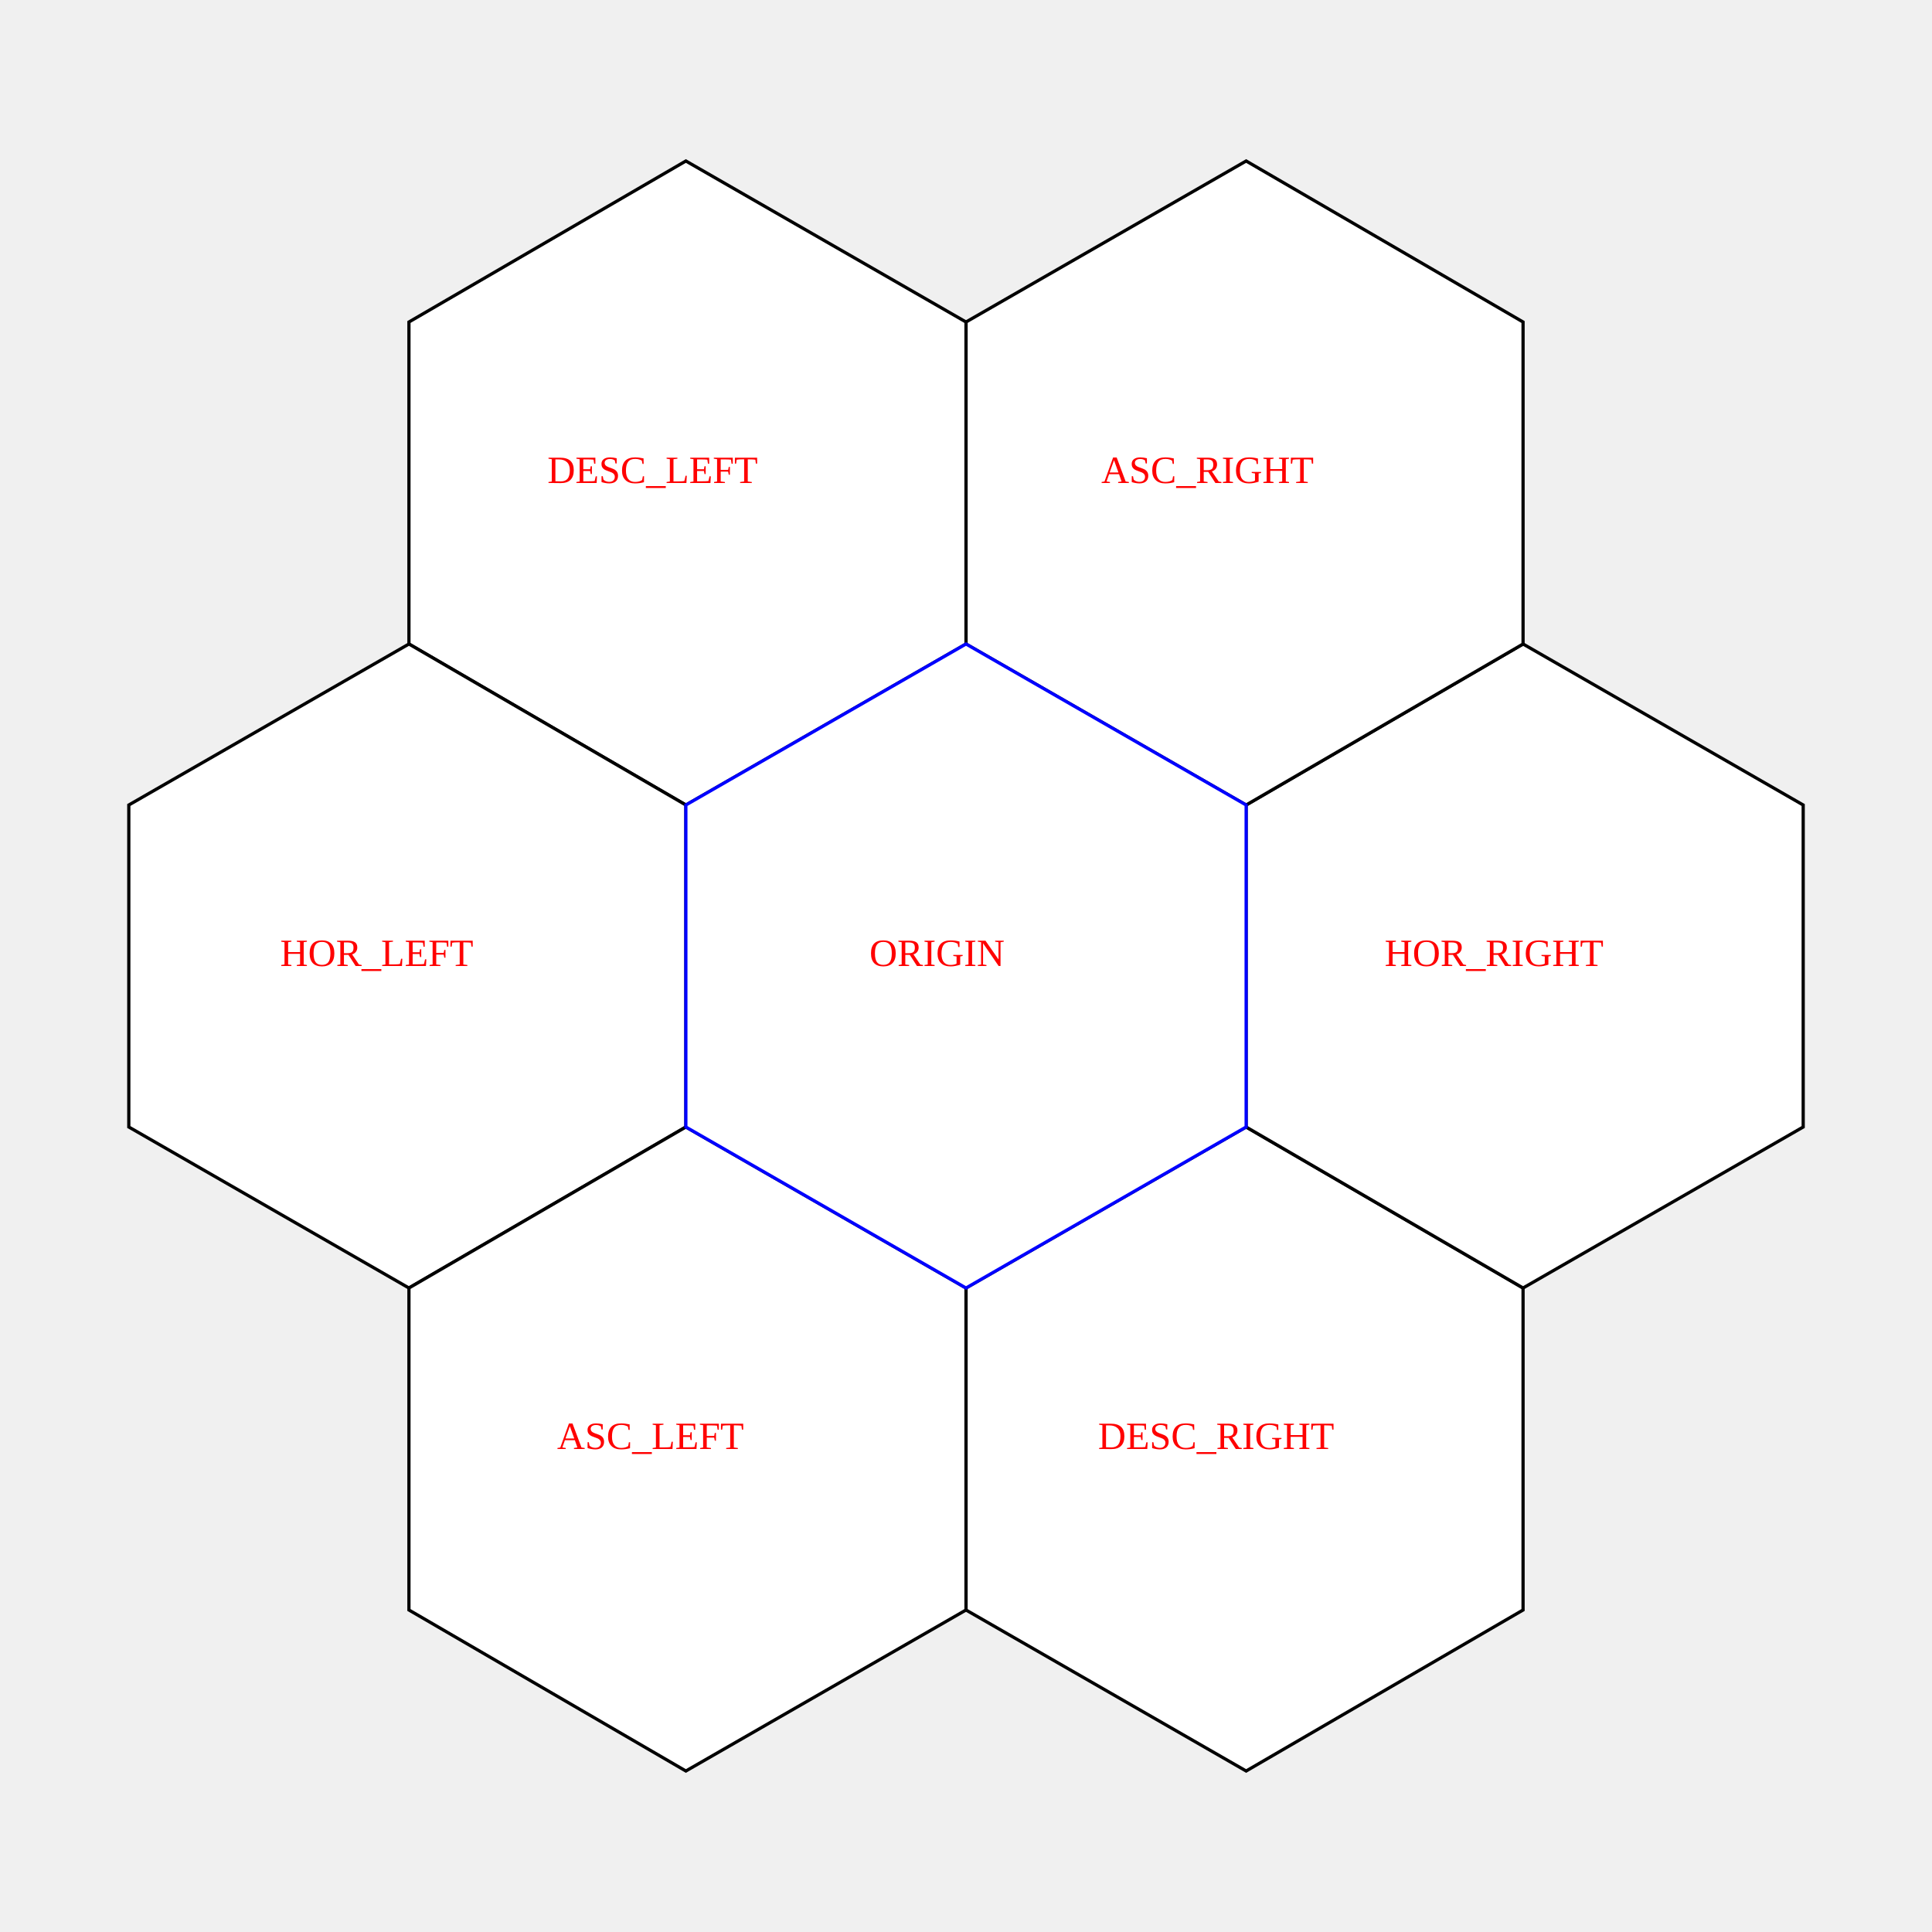
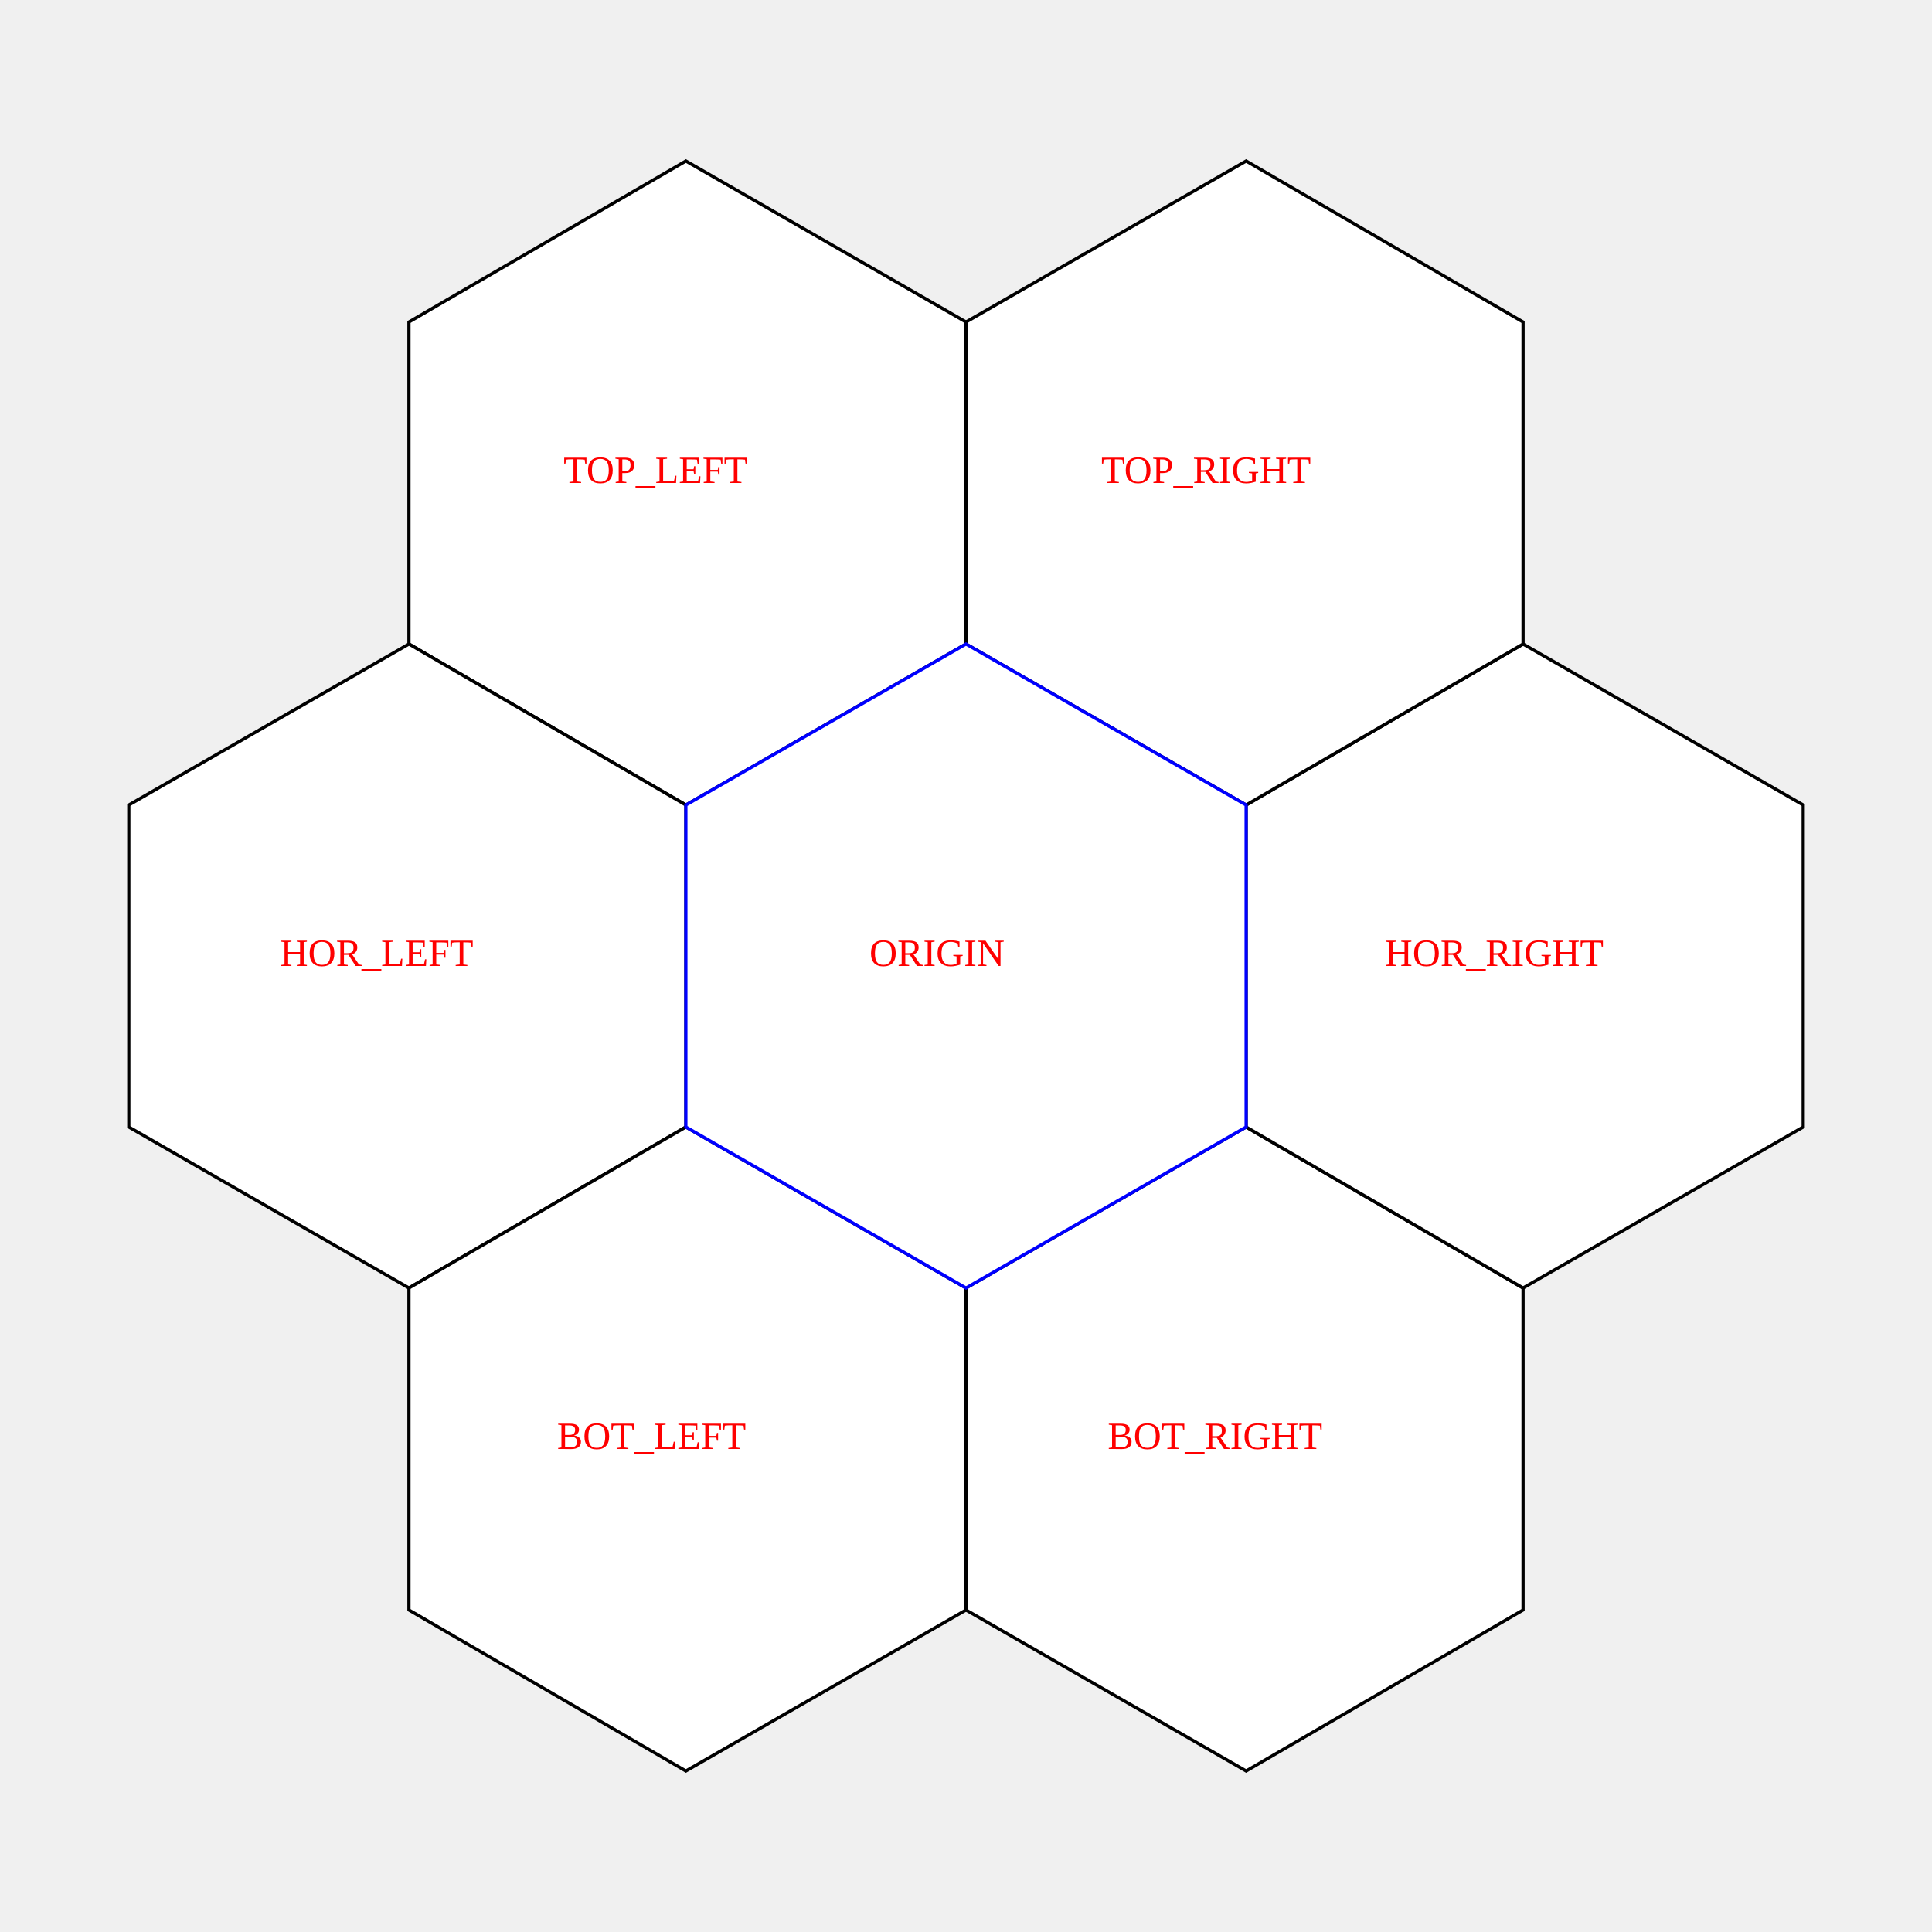
<svg xmlns="http://www.w3.org/2000/svg" version="1.1" width="600" height="600">
  <polygon points="387,550 473,500 473,400 387,350 300,400 300,500" stroke="black" fill="white" />
-   <text x="341" y="450" fill="red">DESC_RIGHT</text>
+   <text x="344" y="450" fill="red">BOT_RIGHT</text>
  <polygon points="473,400 560,350 560,250 473,200 387,250 387,350" stroke="black" fill="white" />
  <text x="430" y="300" fill="red">HOR_RIGHT</text>
  <polygon points="387,250 473,200 473,100 387,50 300,100 300,200" stroke="black" fill="white" />
-   <text x="342" y="150" fill="red">ASC_RIGHT</text>
+   <text x="342" y="150" fill="red">TOP_RIGHT</text>
  <polygon points="213,250 300,200 300,100 213,50 127,100 127,200" stroke="black" fill="white" />
-   <text x="170" y="150" fill="red">DESC_LEFT</text>
+   <text x="175" y="150" fill="red">TOP_LEFT</text>
  <polygon points="127,400 213,350 213,250 127,200 40,250 40,350" stroke="black" fill="white" />
  <text x="87" y="300" fill="red">HOR_LEFT</text>
  <polygon points="213,550 300,500 300,400 213,350 127,400 127,500" stroke="black" fill="white" />
-   <text x="173" y="450" fill="red">ASC_LEFT</text>
+   <text x="173" y="450" fill="red">BOT_LEFT</text>
  <polygon points="300,400 387,350 387,250 300,200 213,250 213,350" stroke="blue" fill="white" />
  <text x="270" y="300" fill="red">ORIGIN</text>
</svg>
